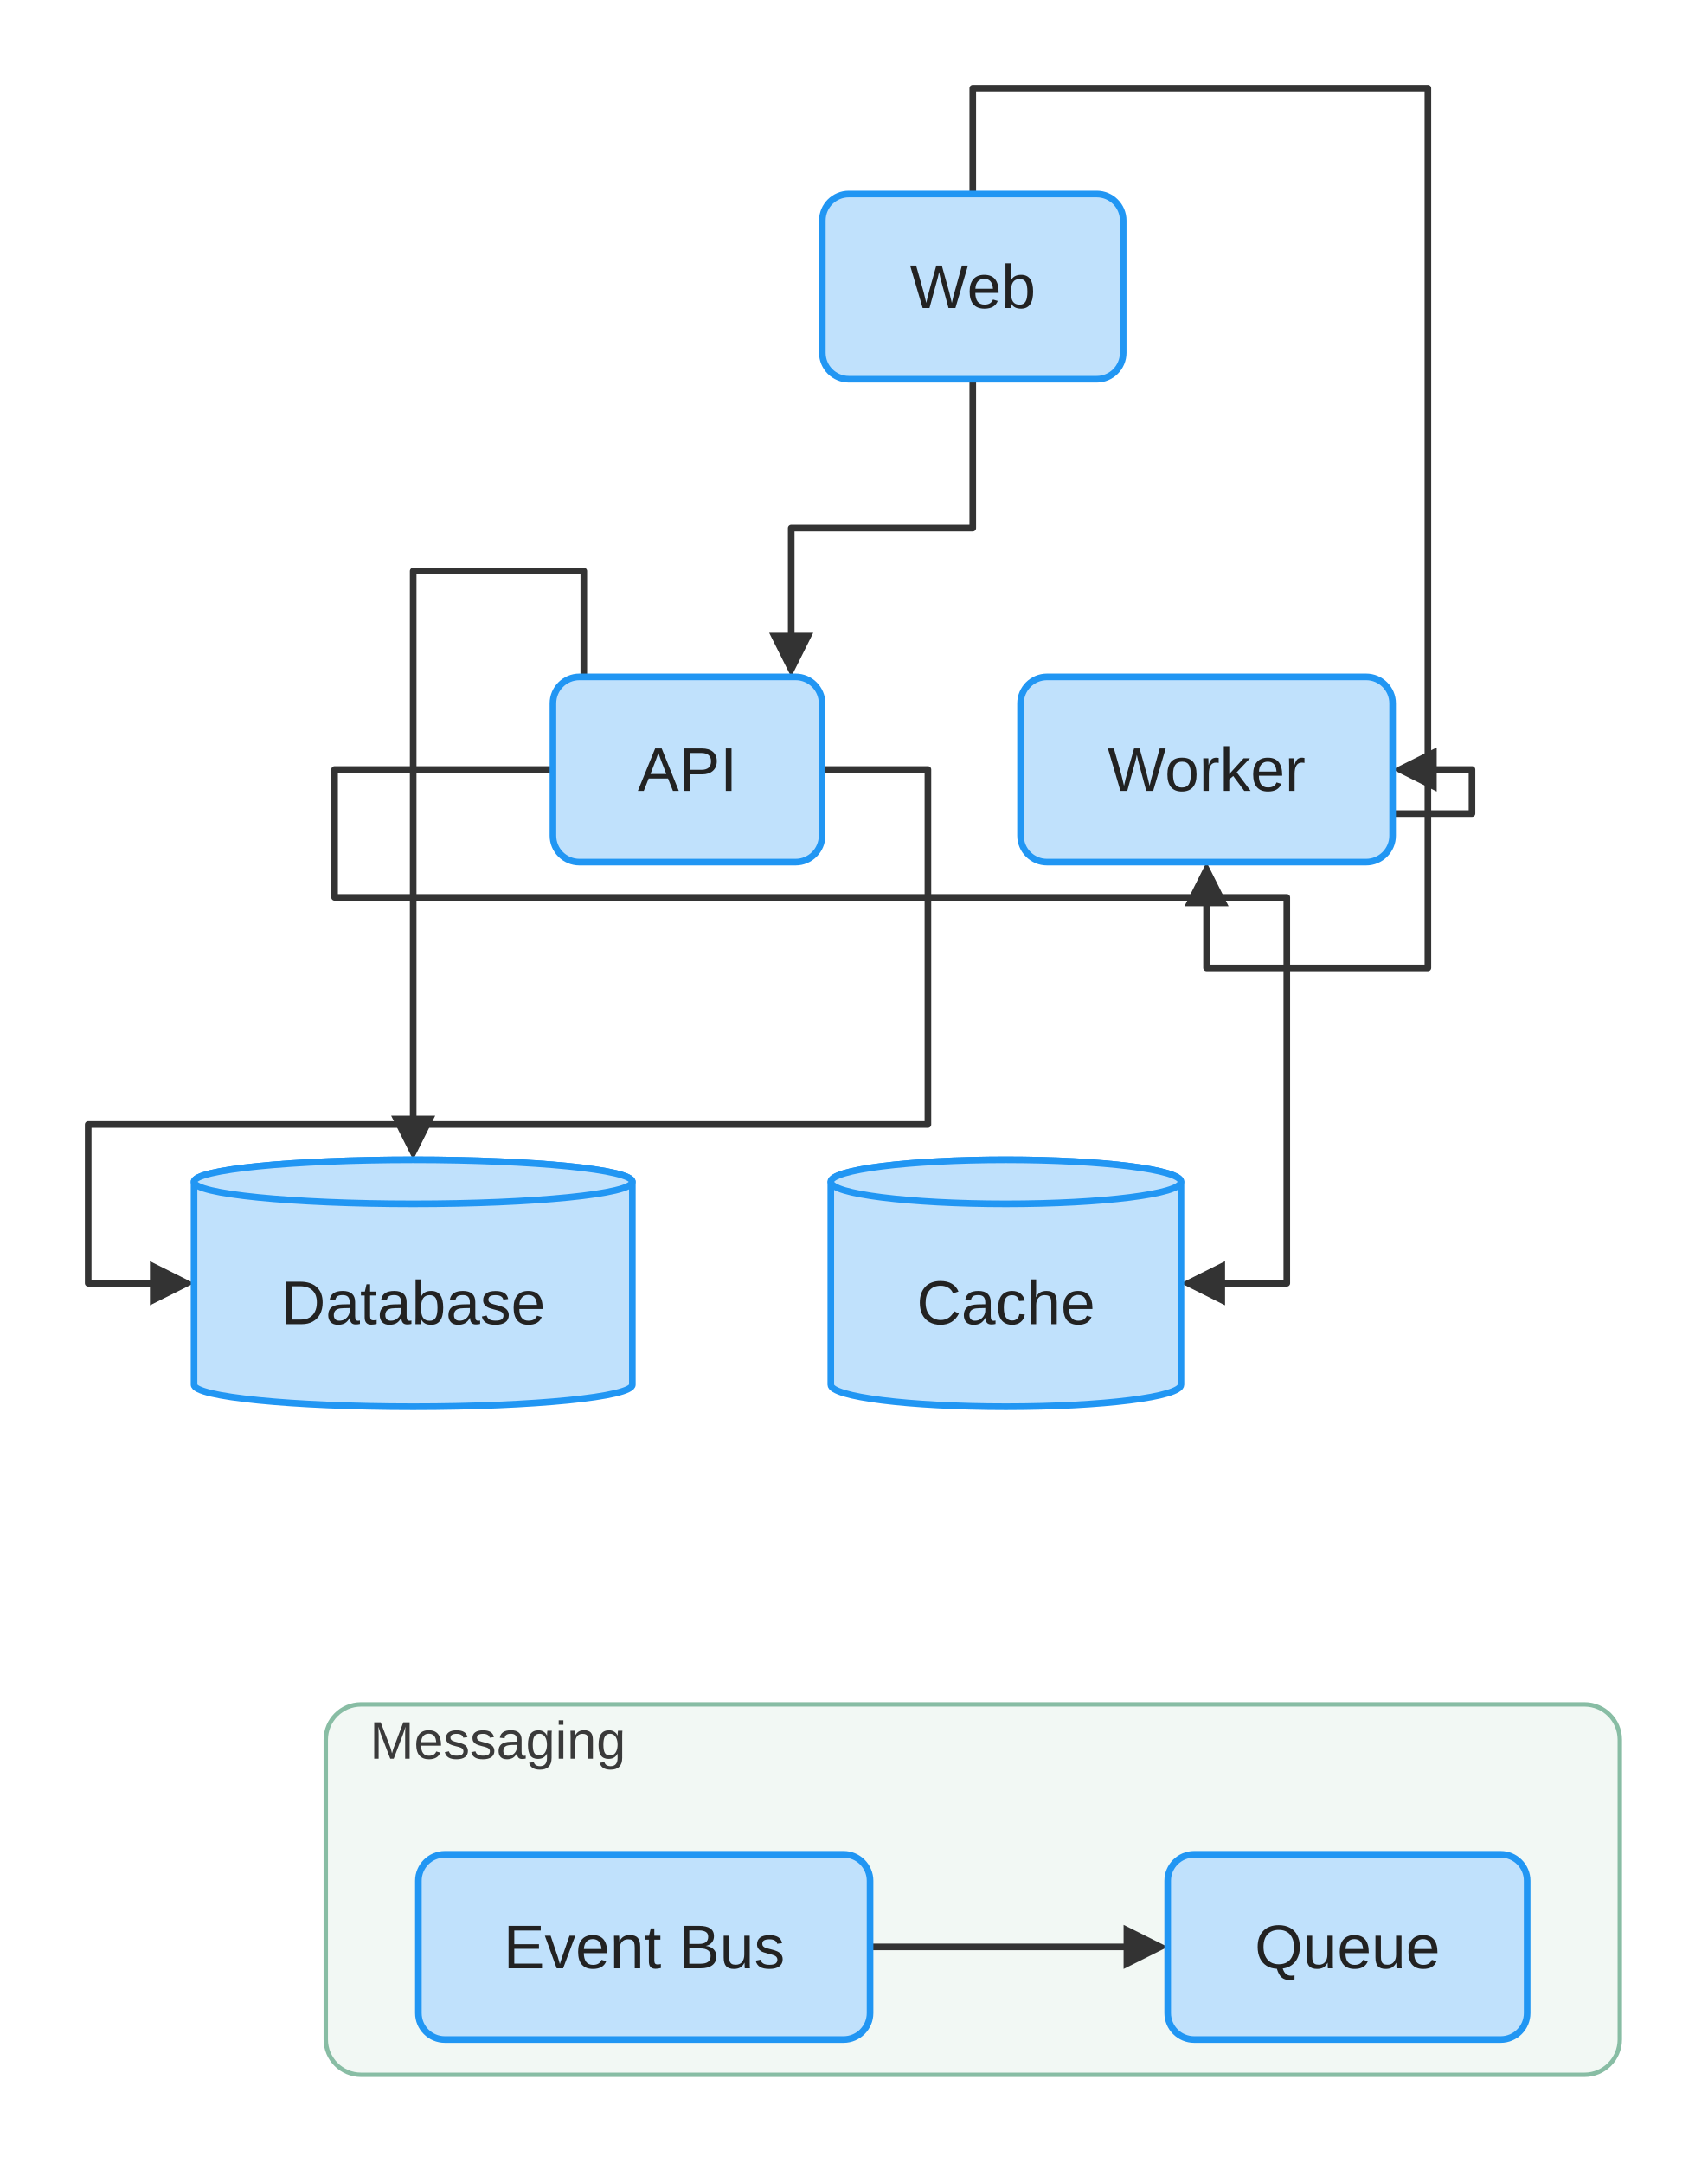
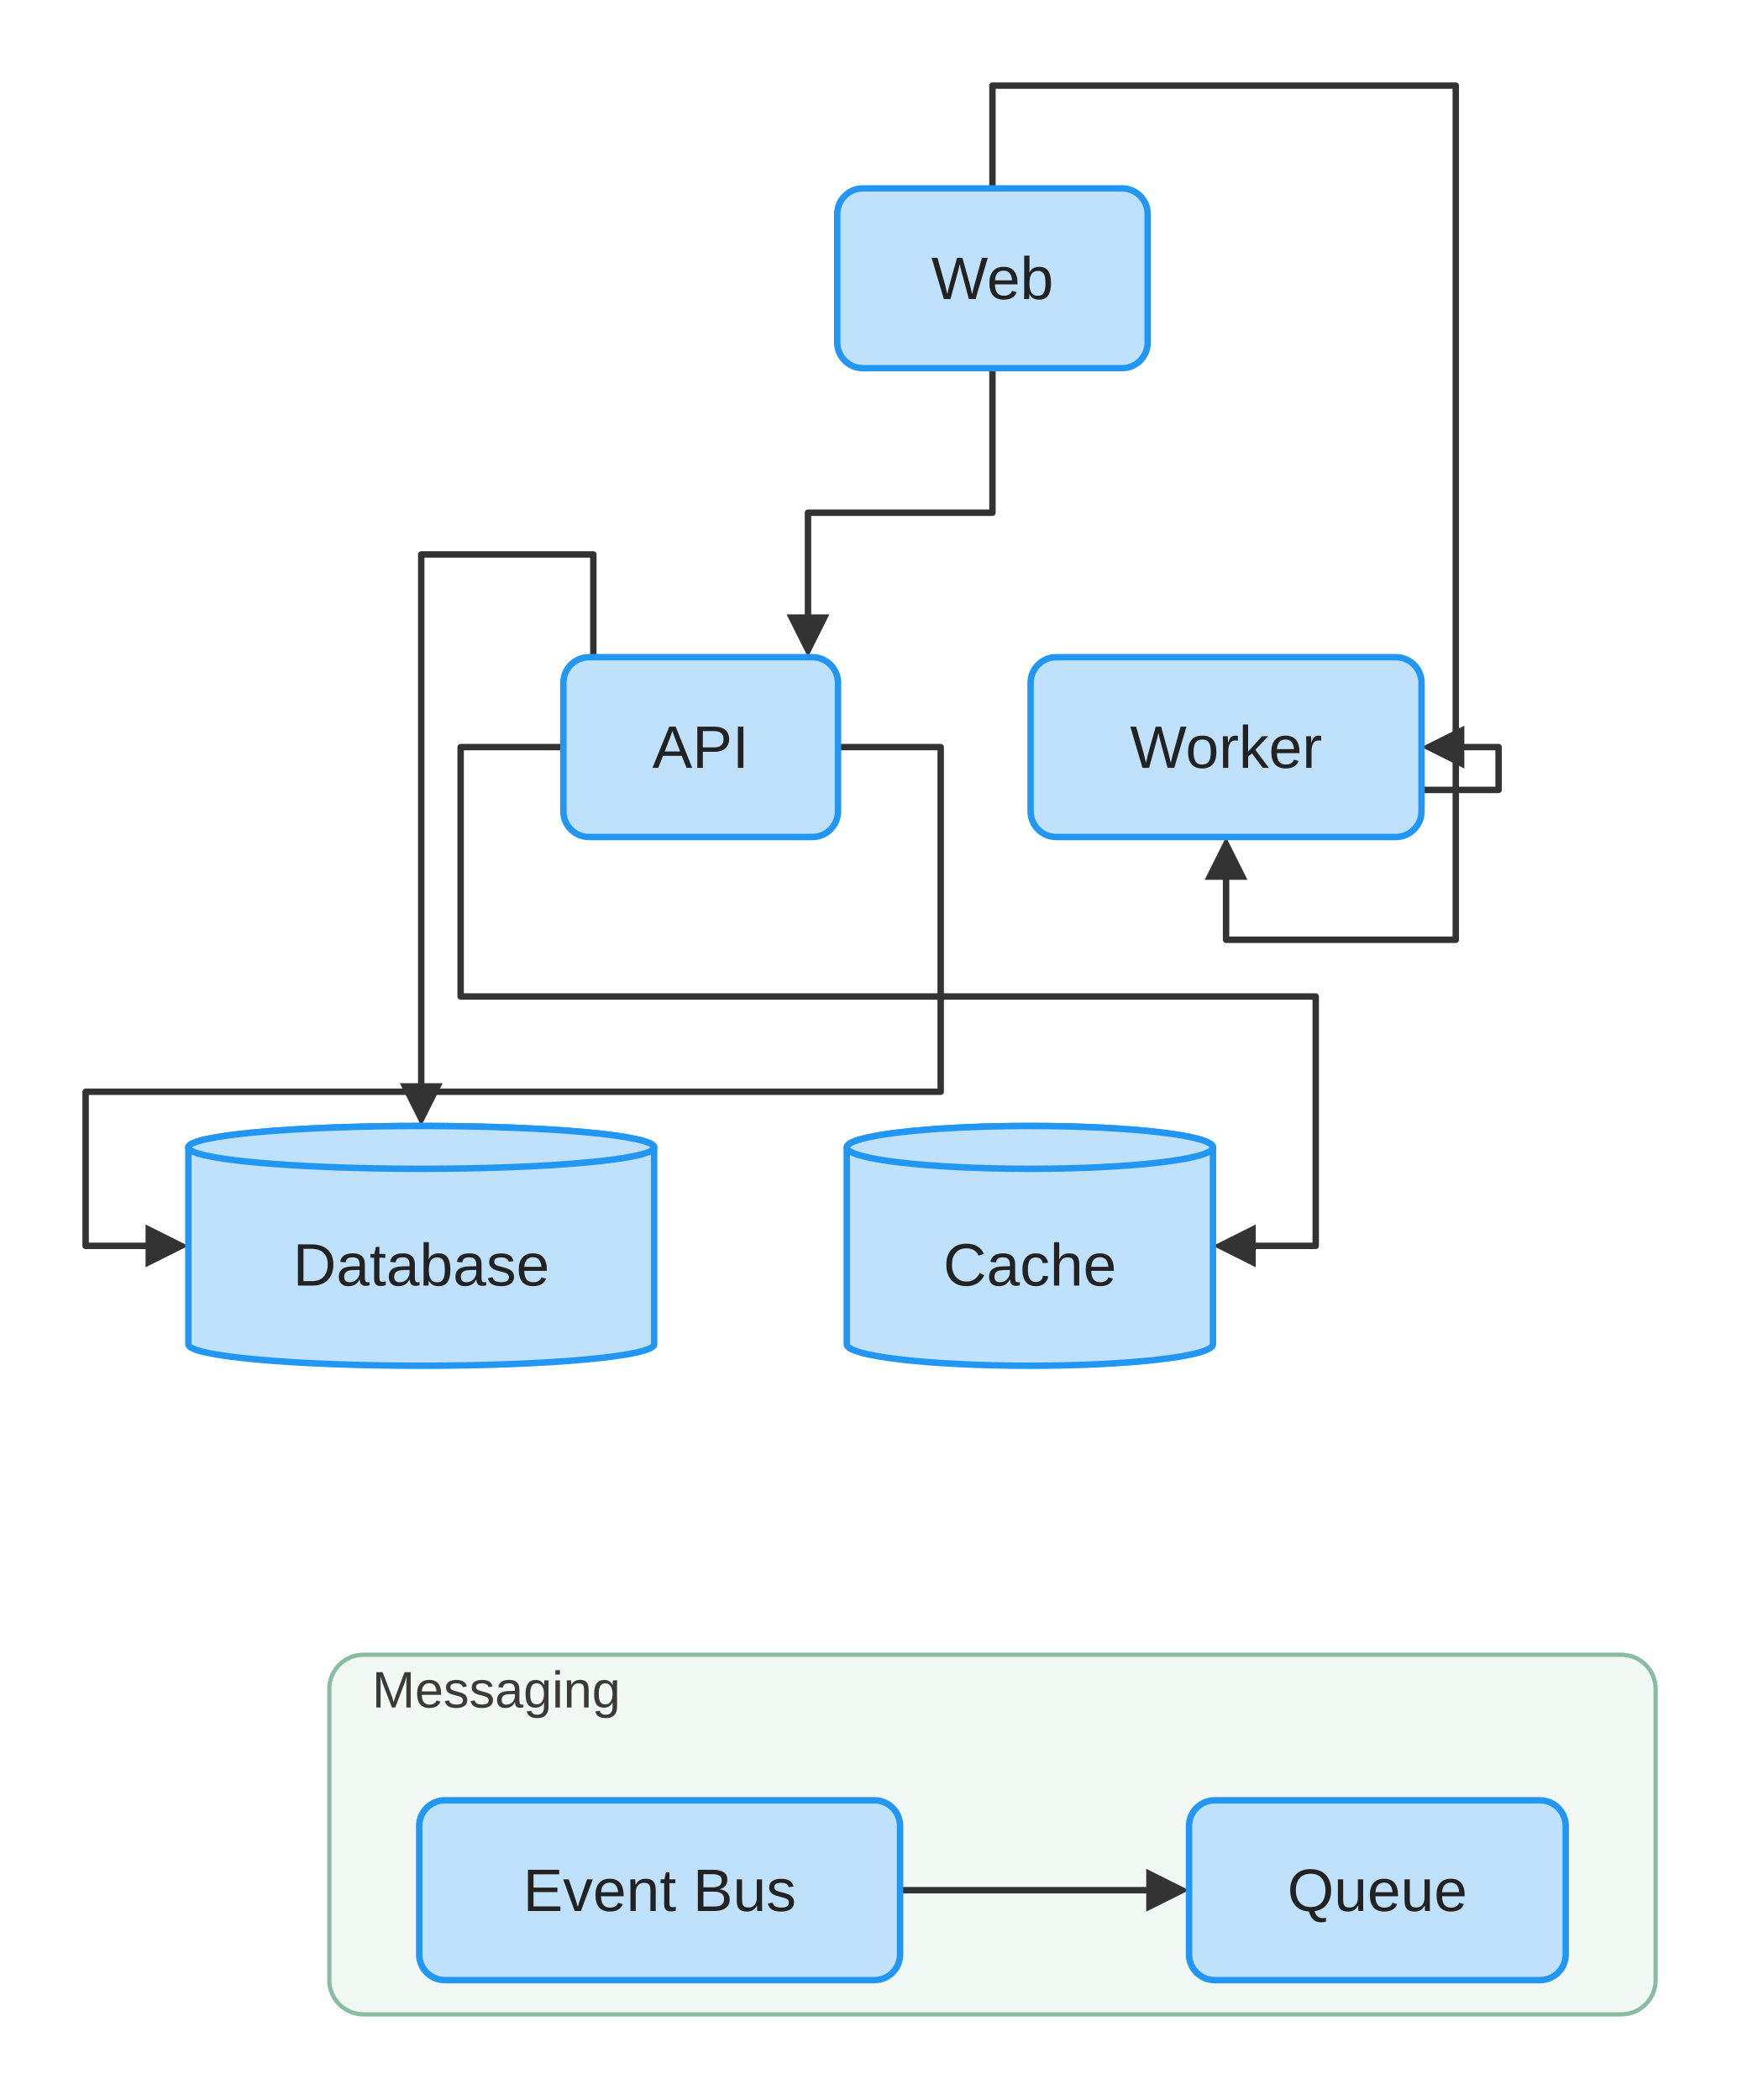
- <svg xmlns="http://www.w3.org/2000/svg" width="387.29" height="490.50" viewBox="0 0 387.29 490.50">
+ <svg xmlns="http://www.w3.org/2000/svg" width="406.74" height="490.50" viewBox="0 0 406.74 490.50">
  <defs>
    <marker id="arrow" viewBox="0 0 10 10" refX="6.00" refY="5" markerWidth="10" markerHeight="10" orient="auto" markerUnits="userSpaceOnUse">
      <path d="M0,0 L10,5 L0,10 Z" fill="#333" />
    </marker>
  </defs>
  <g fill="none" stroke="#88BDA4" stroke-width="1" stroke-linejoin="round">
-     <rect x="73.87" y="386.50" width="293.43" height="84.00" rx="8" ry="8" fill="#f2f8f4" stroke="#88BDA4" stroke-width="1" />
+     <rect x="76.92" y="386.50" width="309.82" height="84.00" rx="8" ry="8" fill="#f2f8f4" stroke="#88BDA4" stroke-width="1" />
  </g>
  <g fill="#3a3a3a" font-family="Arial, Helvetica, Liberation Sans, DejaVu Sans, sans-serif" font-size="12.00">
-     <text x="83.87" y="390.50" text-anchor="start" dominant-baseline="hanging">Messaging</text>
+     <text x="86.92" y="390.50" text-anchor="start" dominant-baseline="hanging">Messaging</text>
  </g>
  <g fill="none" stroke-linecap="round" stroke-linejoin="round">
-     <polyline points="220.58,86.00 220.58,119.75 179.41,119.75 179.41,149.50" stroke="#333" stroke-width="1.5" marker-end="url(#arrow)" />
-     <polyline points="186.41,174.50 210.41,174.50 210.41,255.00 20.00,255.00 20.00,291.00 40.00,291.00" stroke="#333" stroke-width="1.5" marker-end="url(#arrow)" />
-     <polyline points="125.38,174.50 101.38,174.50 75.87,174.50 75.87,203.50 291.79,203.50 291.79,291.00 271.79,291.00" stroke="#333" stroke-width="1.5" marker-end="url(#arrow)" />
-     <polyline points="132.38,153.50 132.38,129.50 93.69,129.50 93.69,239.00 93.69,259.00" stroke="#333" stroke-width="1.5" marker-end="url(#arrow)" />
-     <polyline points="220.58,44.00 220.58,20.00 323.78,20.00 323.78,219.50 273.59,219.50 273.59,199.50" stroke="#333" stroke-width="1.5" marker-end="url(#arrow)" />
-     <polyline points="315.78,184.50 333.78,184.50 333.78,174.50 319.78,174.50" stroke="#333" stroke-width="1.5" marker-end="url(#arrow)" />
-     <polyline points="197.28,441.50 260.78,441.50" stroke="#333" stroke-width="1.5" marker-end="url(#arrow)" />
+     <polyline points="231.83,86.00 231.83,119.75 188.74,119.75 188.74,149.50" stroke="#333" stroke-width="1.5" marker-end="url(#arrow)" />
+     <polyline points="195.74,174.50 219.74,174.50 219.74,255.00 20.00,255.00 20.00,291.00 40.00,291.00" stroke="#333" stroke-width="1.5" marker-end="url(#arrow)" />
+     <polyline points="131.60,174.50 107.60,174.50 107.60,232.75 307.34,232.75 307.34,291.00 287.34,291.00" stroke="#333" stroke-width="1.5" marker-end="url(#arrow)" />
+     <polyline points="138.60,153.50 138.60,129.50 98.40,129.50 98.40,239.00 98.40,259.00" stroke="#333" stroke-width="1.5" marker-end="url(#arrow)" />
+     <polyline points="231.83,44.00 231.83,20.00 340.06,20.00 340.06,219.50 286.40,219.50 286.40,199.50" stroke="#333" stroke-width="1.5" marker-end="url(#arrow)" />
+     <polyline points="332.06,184.50 350.06,184.50 350.06,174.50 336.06,174.50" stroke="#333" stroke-width="1.5" marker-end="url(#arrow)" />
+     <polyline points="210.25,441.50 273.75,441.50" stroke="#333" stroke-width="1.5" marker-end="url(#arrow)" />
  </g>
  <g>
-     <rect x="186.47" y="44.00" width="68.22" height="42.00" rx="6" ry="6" fill="#c0e1fc" stroke="#2196F3" stroke-width="1.5" />
-     <text x="220.58" y="65.00" font-family="Arial, Helvetica, Liberation Sans, DejaVu Sans, sans-serif" font-size="14" fill="#222" text-anchor="middle" dominant-baseline="central">Web</text>
-     <rect x="125.38" y="153.50" width="61.03" height="42.00" rx="6" ry="6" fill="#c0e1fc" stroke="#2196F3" stroke-width="1.5" />
-     <text x="155.89" y="174.50" font-family="Arial, Helvetica, Liberation Sans, DejaVu Sans, sans-serif" font-size="14" fill="#222" text-anchor="middle" dominant-baseline="central">API</text>
-     <path d="M44.00,268.00 L44.00,314.00 A49.69,5.00 0 0 0 143.39,314.00 L143.39,268.00 A49.69,5.00 0 0 0 44.00,268.00 Z" fill="#c0e1fc" stroke="#2196F3" stroke-width="1.5" />
-     <ellipse cx="93.69" cy="268.00" rx="49.69" ry="5.00" fill="#c0e1fc" stroke="#2196F3" stroke-width="1.5" />
-     <text x="93.69" y="295.42" font-family="Arial, Helvetica, Liberation Sans, DejaVu Sans, sans-serif" font-size="14" fill="#222" text-anchor="middle" dominant-baseline="central">Database</text>
-     <path d="M188.39,268.00 L188.39,314.00 A39.70,5.00 0 0 0 267.79,314.00 L267.79,268.00 A39.70,5.00 0 0 0 188.39,268.00 Z" fill="#c0e1fc" stroke="#2196F3" stroke-width="1.5" />
-     <ellipse cx="228.09" cy="268.00" rx="39.70" ry="5.00" fill="#c0e1fc" stroke="#2196F3" stroke-width="1.5" />
-     <text x="228.09" y="295.42" font-family="Arial, Helvetica, Liberation Sans, DejaVu Sans, sans-serif" font-size="14" fill="#222" text-anchor="middle" dominant-baseline="central">Cache</text>
-     <rect x="94.87" y="420.50" width="102.42" height="42.00" rx="6" ry="6" fill="#c0e1fc" stroke="#2196F3" stroke-width="1.5" />
-     <text x="146.07" y="441.50" font-family="Arial, Helvetica, Liberation Sans, DejaVu Sans, sans-serif" font-size="14" fill="#222" text-anchor="middle" dominant-baseline="central">Event Bus</text>
-     <rect x="264.78" y="420.50" width="81.51" height="42.00" rx="6" ry="6" fill="#c0e1fc" stroke="#2196F3" stroke-width="1.5" />
-     <text x="305.54" y="441.50" font-family="Arial, Helvetica, Liberation Sans, DejaVu Sans, sans-serif" font-size="14" fill="#222" text-anchor="middle" dominant-baseline="central">Queue</text>
-     <rect x="231.41" y="153.50" width="84.37" height="42.00" rx="6" ry="6" fill="#c0e1fc" stroke="#2196F3" stroke-width="1.5" />
-     <text x="273.59" y="174.50" font-family="Arial, Helvetica, Liberation Sans, DejaVu Sans, sans-serif" font-size="14" fill="#222" text-anchor="middle" dominant-baseline="central">Worker</text>
+     <rect x="195.57" y="44.00" width="72.52" height="42.00" rx="6" ry="6" fill="#c0e1fc" stroke="#2196F3" stroke-width="1.5" />
+     <text x="231.83" y="65.00" font-family="Arial, Helvetica, Liberation Sans, DejaVu Sans, sans-serif" font-size="14" fill="#222" text-anchor="middle" dominant-baseline="central">Web</text>
+     <rect x="131.60" y="153.50" width="64.15" height="42.00" rx="6" ry="6" fill="#c0e1fc" stroke="#2196F3" stroke-width="1.5" />
+     <text x="163.67" y="174.50" font-family="Arial, Helvetica, Liberation Sans, DejaVu Sans, sans-serif" font-size="14" fill="#222" text-anchor="middle" dominant-baseline="central">API</text>
+     <path d="M44.00,268.00 L44.00,314.00 A54.40,5.00 0 0 0 152.80,314.00 L152.80,268.00 A54.40,5.00 0 0 0 44.00,268.00 Z" fill="#c0e1fc" stroke="#2196F3" stroke-width="1.5" />
+     <ellipse cx="98.40" cy="268.00" rx="54.40" ry="5.00" fill="#c0e1fc" stroke="#2196F3" stroke-width="1.5" />
+     <text x="98.40" y="295.42" font-family="Arial, Helvetica, Liberation Sans, DejaVu Sans, sans-serif" font-size="14" fill="#222" text-anchor="middle" dominant-baseline="central">Database</text>
+     <path d="M197.80,268.00 L197.80,314.00 A42.77,5.00 0 0 0 283.34,314.00 L283.34,268.00 A42.77,5.00 0 0 0 197.80,268.00 Z" fill="#c0e1fc" stroke="#2196F3" stroke-width="1.5" />
+     <ellipse cx="240.57" cy="268.00" rx="42.77" ry="5.00" fill="#c0e1fc" stroke="#2196F3" stroke-width="1.5" />
+     <text x="240.57" y="295.42" font-family="Arial, Helvetica, Liberation Sans, DejaVu Sans, sans-serif" font-size="14" fill="#222" text-anchor="middle" dominant-baseline="central">Cache</text>
+     <rect x="97.92" y="420.50" width="112.33" height="42.00" rx="6" ry="6" fill="#c0e1fc" stroke="#2196F3" stroke-width="1.5" />
+     <text x="154.08" y="441.50" font-family="Arial, Helvetica, Liberation Sans, DejaVu Sans, sans-serif" font-size="14" fill="#222" text-anchor="middle" dominant-baseline="central">Event Bus</text>
+     <rect x="277.75" y="420.50" width="87.99" height="42.00" rx="6" ry="6" fill="#c0e1fc" stroke="#2196F3" stroke-width="1.5" />
+     <text x="321.74" y="441.50" font-family="Arial, Helvetica, Liberation Sans, DejaVu Sans, sans-serif" font-size="14" fill="#222" text-anchor="middle" dominant-baseline="central">Queue</text>
+     <rect x="240.74" y="153.50" width="91.32" height="42.00" rx="6" ry="6" fill="#c0e1fc" stroke="#2196F3" stroke-width="1.5" />
+     <text x="286.40" y="174.50" font-family="Arial, Helvetica, Liberation Sans, DejaVu Sans, sans-serif" font-size="14" fill="#222" text-anchor="middle" dominant-baseline="central">Worker</text>
  </g>
</svg>
